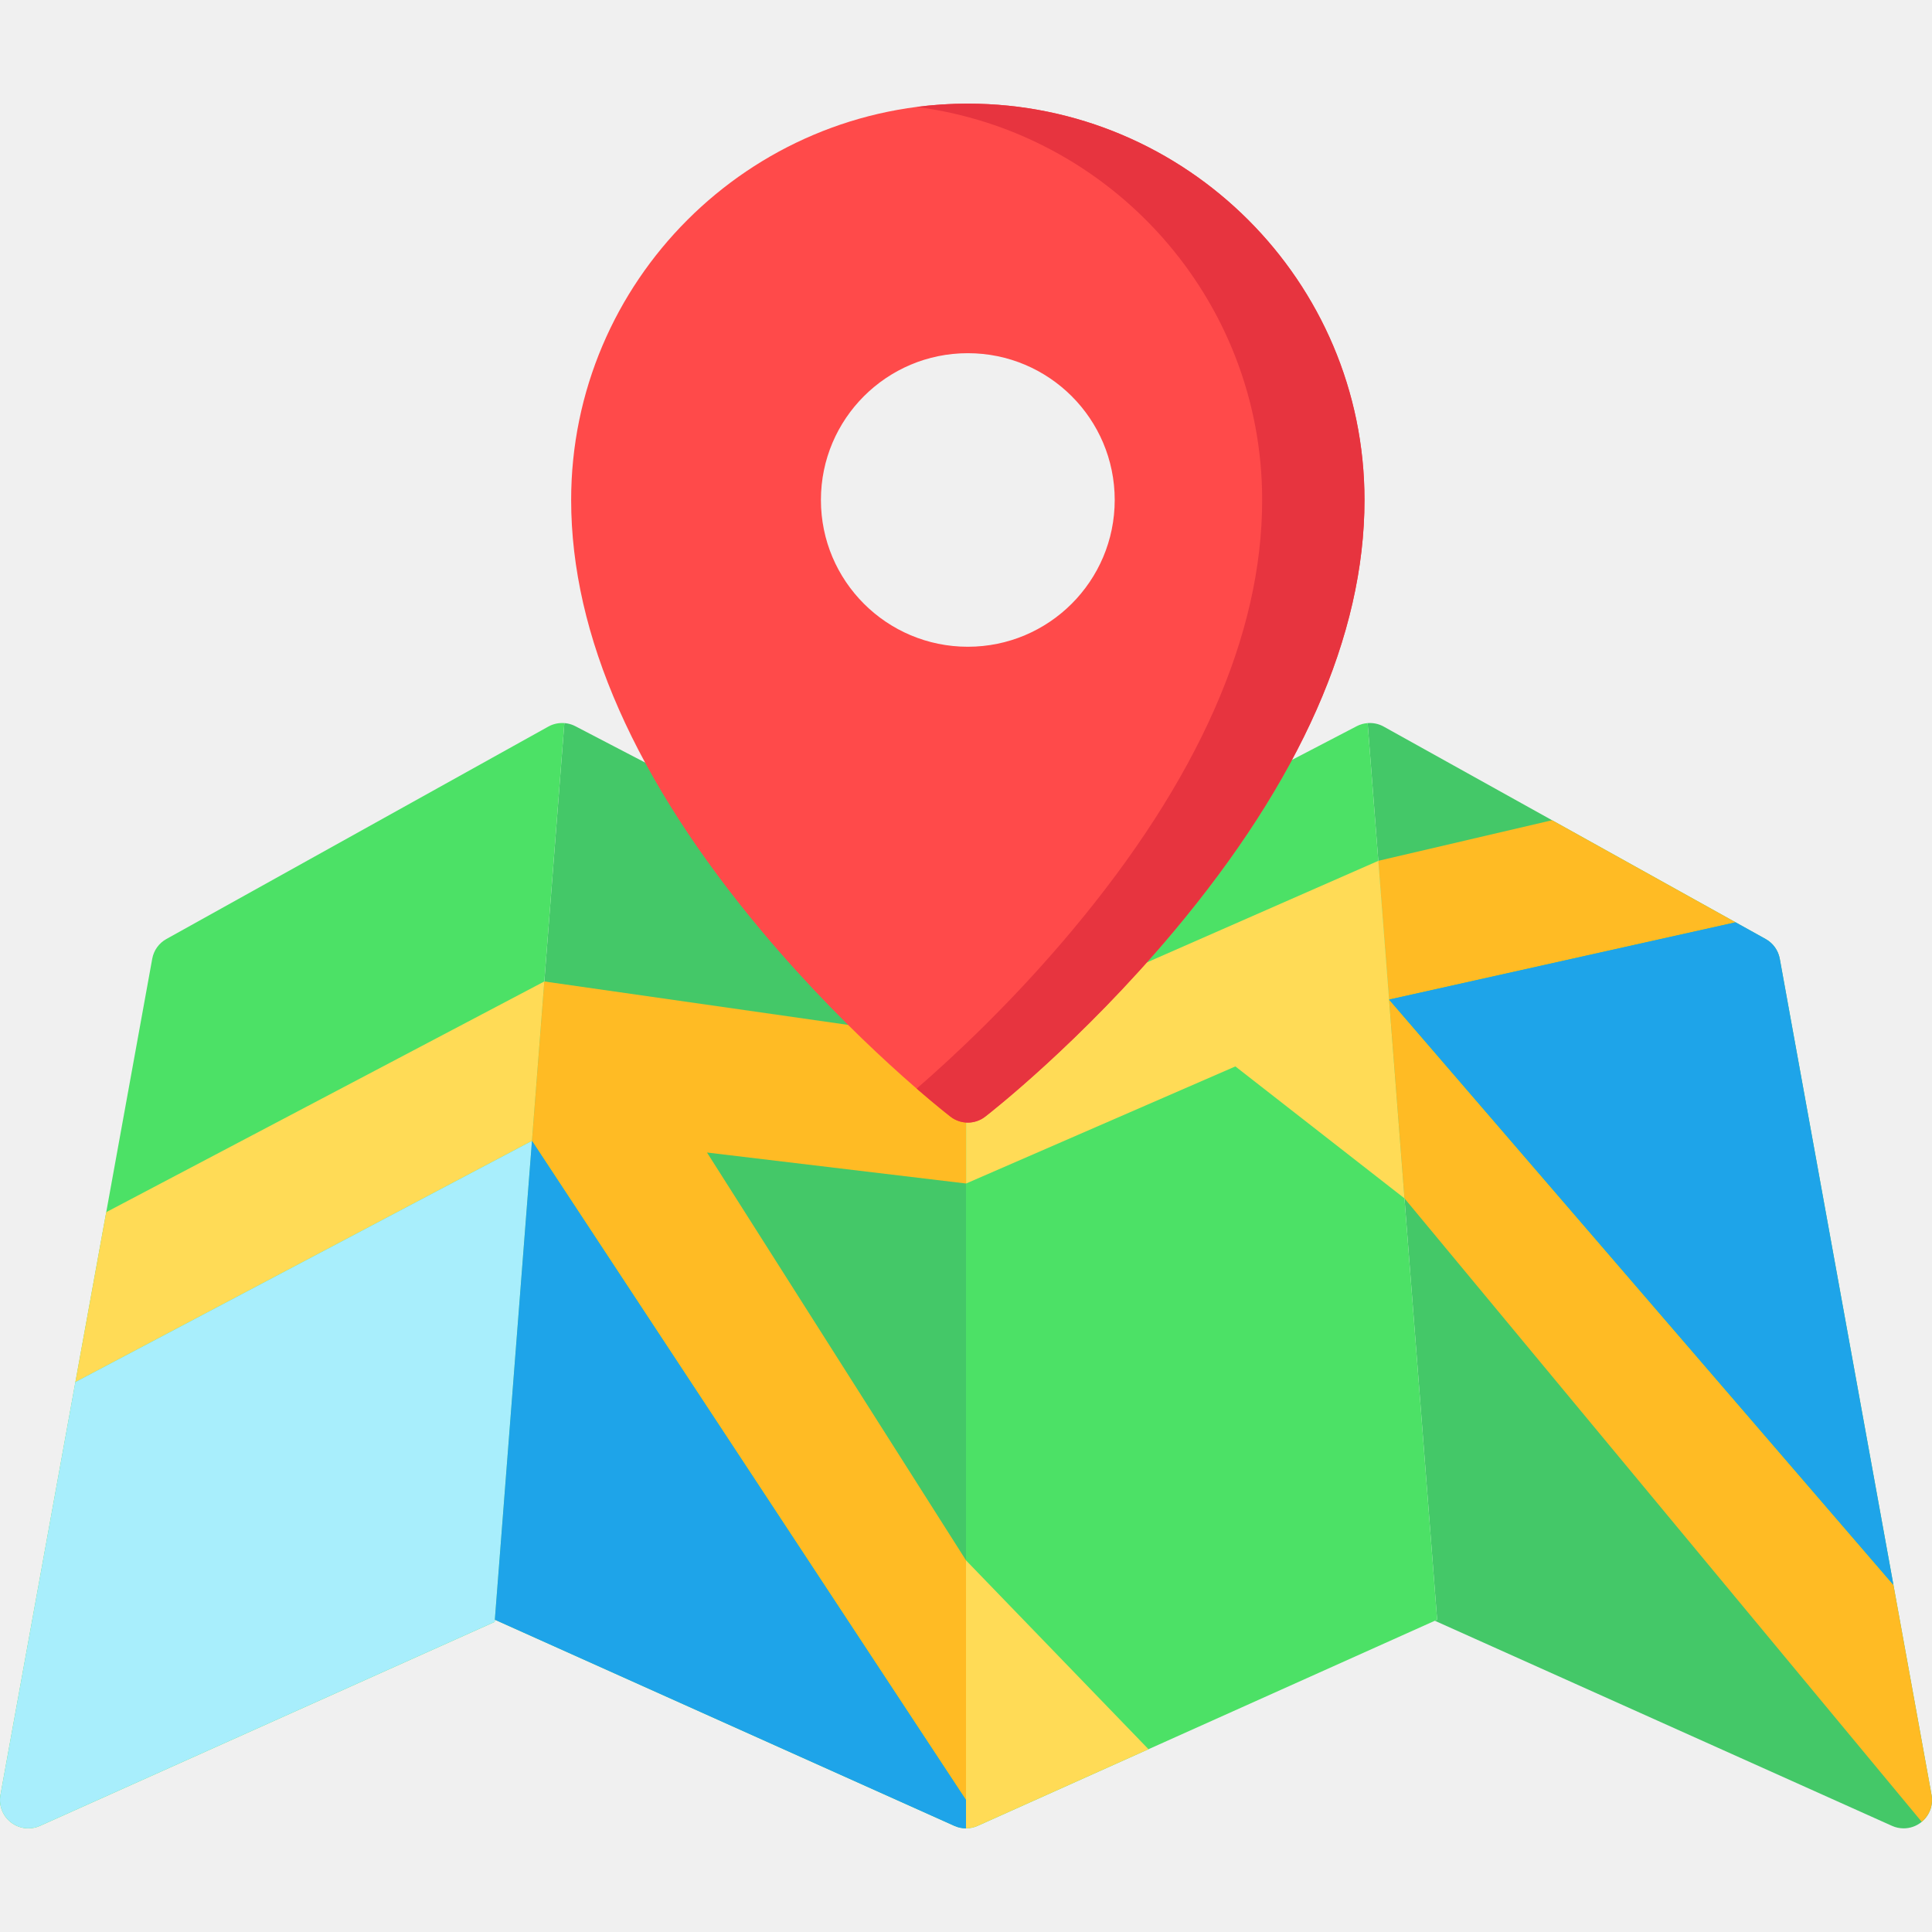
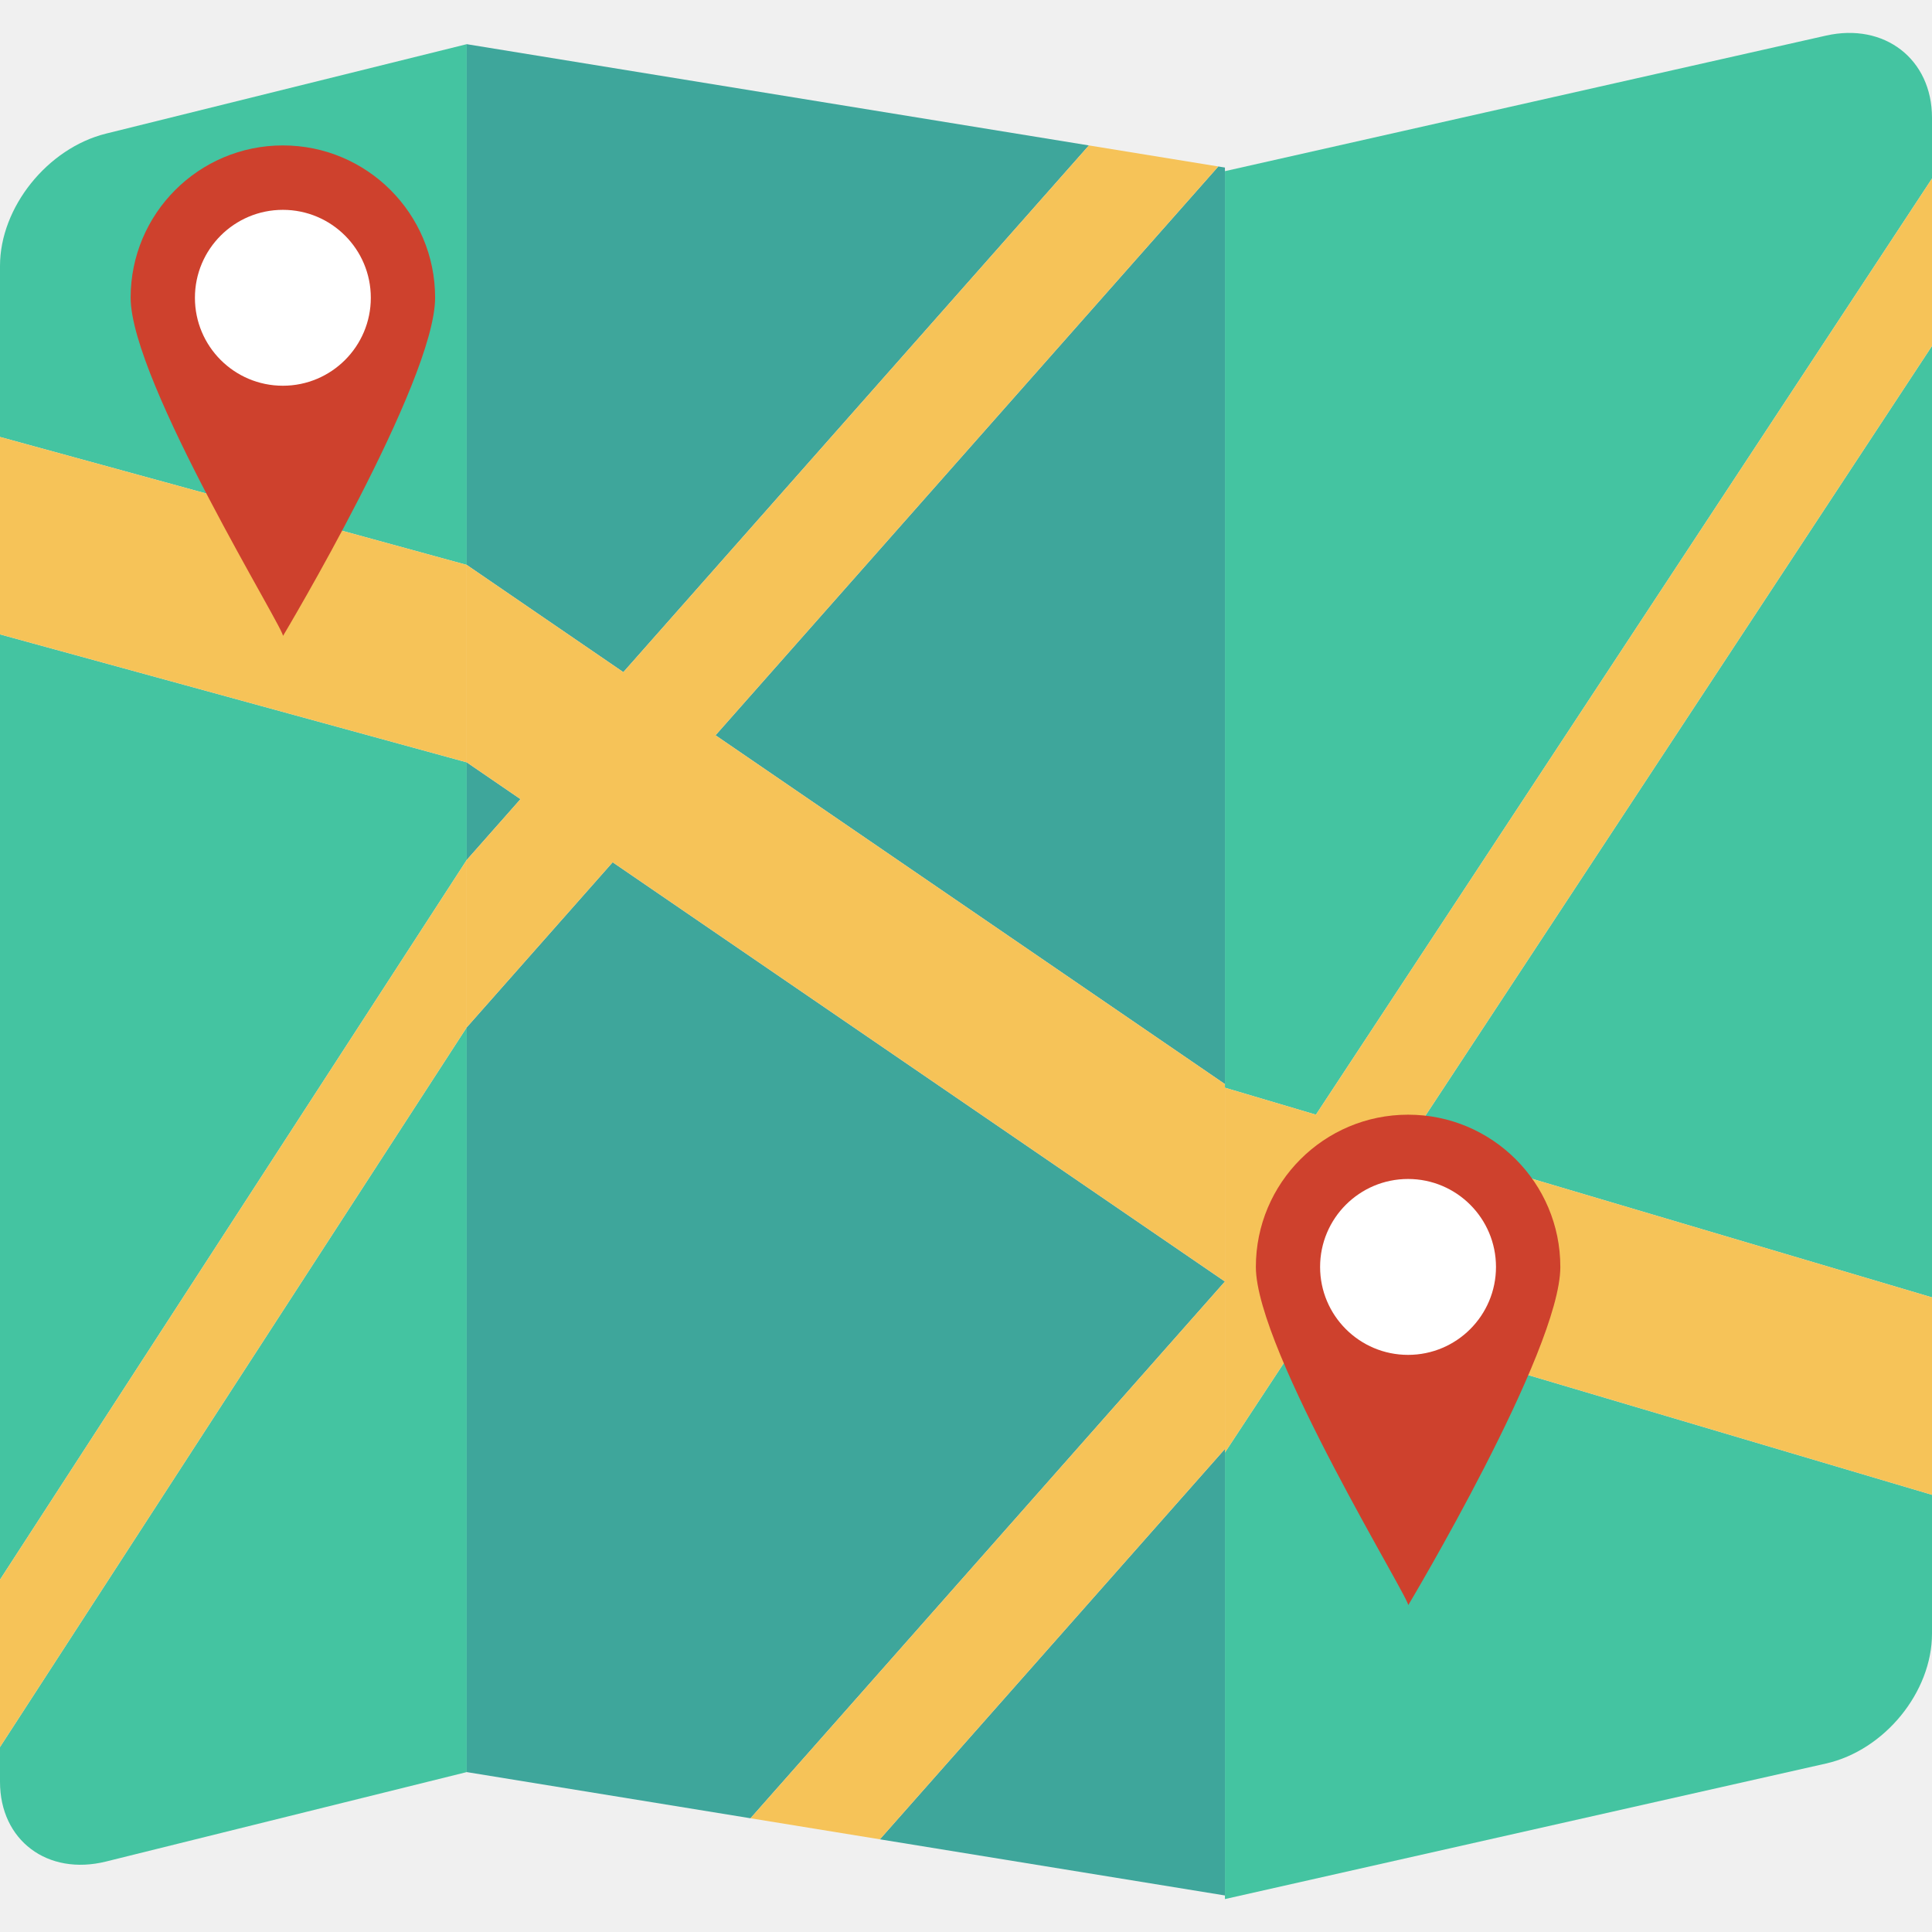
- <svg xmlns="http://www.w3.org/2000/svg" version="1.1" id="Capa_1" x="0px" y="0px" viewBox="0 0 511.999 511.999" style="enable-background:new 0 0 511.999 511.999;" xml:space="preserve">
+ <svg xmlns="http://www.w3.org/2000/svg" version="1.1" id="Capa_1" x="0px" y="0px" viewBox="0 0 468.293 468.293" style="enable-background:new 0 0 468.293 468.293;" xml:space="preserve">
  <g>
-     <path style="fill:#44C868;" d="M511.879,475.685l-40.224-221.611c-0.401-2.212-1.773-4.128-3.739-5.221l-101.242-56.31   c-1.314-0.732-2.787-1.023-4.234-0.911l18.419,237.608l-0.617,0.276l121.164,54.357c0.986,0.441,2.034,0.659,3.077,0.659   c1.651,0,3.287-0.543,4.632-1.596C511.313,481.22,512.376,478.428,511.879,475.685z" />
-     <path style="fill:#44C868;" d="M256,246.375l-103.545-53.931c-1.241-0.647-2.617-0.911-3.972-0.82   c0.359-0.022,0.72-0.02,1.078,0.008l-18.419,237.608l121.781,54.634c0.983,0.44,2.032,0.659,3.077,0.659l0,0V246.375z" />
+     <polygon style="fill:#44C4A1;" points="113.129,184.779 0,153.768 0,382.887 113.129,208.443  " />
+     <path style="fill:#44C4A1;" d="M113.129,10.709l-87.43,21.677C11.506,35.906,0,50.265,0,64.458v41.456l113.129,31.011V10.709z" />
+     <path style="fill:#44C4A1;" d="M442.594,8.632L296.907,41.487v222.16l22.055,6.54L468.293,43.27V28.536   C468.293,14.343,456.787,5.431,442.594,8.632z" />
+     <polygon style="fill:#44C4A1;" points="468.293,314.471 468.293,83.849 341.306,276.814  " />
+     <path style="fill:#44C4A1;" d="M296.907,352.08v108.232l145.687-32.855c14.193-3.201,25.699-17.302,25.699-31.495v-33.637   l-149.042-44.198L296.907,352.08z" />
+     <path style="fill:#44C4A1;" d="M0,423.466v8.418c0,14.193,11.506,22.846,25.699,19.327l87.43-21.677V249.023L0,423.466z" />
  </g>
  <g>
-     <path style="fill:#4CE166;" d="M149.56,191.633c-1.447-0.112-2.92,0.179-4.234,0.91l-101.243,56.31   c-1.966,1.093-3.338,3.008-3.739,5.221L0.121,475.685c-0.498,2.742,0.566,5.534,2.763,7.252c1.347,1.053,2.982,1.596,4.632,1.596   c1.043,0,2.092-0.217,3.077-0.659l120.504-54.061L149.56,191.633z" />
-     <path style="fill:#4CE166;" d="M362.439,191.628c-0.996,0.077-1.981,0.342-2.894,0.818L256,246.376v238.158c0,0,0,0,0.001,0   c1.045,0,2.095-0.218,3.077-0.659l121.781-54.634L362.439,191.628z" />
+     <polygon style="fill:#F6C358;" points="113.129,136.925 0,105.914 0,153.768 113.129,184.779  " />
+     <polygon style="fill:#F6C358;" points="113.129,208.443 0,382.887 0,423.466 113.129,249.023  " />
+     <polygon style="fill:#F6C358;" points="296.907,263.647 296.907,311.501 296.907,352.08 319.251,318.126 468.293,362.325    468.293,314.471 341.306,276.814 468.293,83.849 468.293,43.27 318.962,270.187  " />
  </g>
-   <polygon style="fill:#FFDB56;" points="28.154,321.233 19.983,366.252 140.977,302.346 143.786,266.107 144.252,260.097 " />
-   <path style="fill:#A8EEFC;" d="M142.066,288.294l-1.089,14.052L19.983,366.252L0.121,475.685c-0.498,2.742,0.566,5.534,2.763,7.252  c1.347,1.053,2.982,1.596,4.632,1.596c1.043,0,2.092-0.217,3.077-0.659l120.504-54.061L142.066,288.294L142.066,288.294z" />
  <g>
-     <polygon style="fill:#FFBB24;" points="256.03,276.08 144.252,260.097 140.977,302.346 256,477.025 256,413.507 187.363,305.429    256.03,313.642  " />
-     <polygon style="fill:#FFBB24;" points="459.946,244.421 411.311,217.37 365.269,228.128 365.845,235.564 368.119,264.898  " />
+     <polygon style="fill:#3EA69B;" points="113.129,184.779 113.129,208.443 126.159,193.702  " />
+     <polygon style="fill:#3EA69B;" points="151.091,162.921 263.941,35.249 113.129,10.709 113.129,136.925  " />
+     <polygon style="fill:#3EA69B;" points="173.434,178.222 296.907,262.772 296.907,40.612 295.3,40.351  " />
+     <polygon style="fill:#3EA69B;" points="213.269,445.828 296.907,459.437 296.907,351.205  " />
+     <polygon style="fill:#3EA69B;" points="296.907,310.626 148.503,209.003 113.129,249.023 113.129,429.534 181.912,440.726  " />
  </g>
-   <polygon style="fill:#FFDB56;" points="372.202,317.576 367.842,261.327 367.842,261.327 365.269,228.128 256.03,276.08   256.03,313.642 327.386,282.612 " />
-   <path style="fill:#FFBB24;" d="M511.879,475.685l-10.103-55.666L368.119,264.898l4.084,52.678l137.07,165.221  C511.357,481.07,512.364,478.358,511.879,475.685z" />
-   <path style="fill:#FF4A4A;" d="M256.481,27.465c-57.963,0-105.12,47.118-105.12,105.034c0,35.826,17.009,74.29,50.556,114.322  c24.639,29.403,48.943,48.314,49.966,49.105c1.354,1.047,2.976,1.57,4.599,1.57c1.622,0,3.245-0.523,4.599-1.57  c1.022-0.791,25.327-19.702,49.966-49.105c33.547-40.032,50.556-78.495,50.556-114.322  C361.601,74.583,314.444,27.465,256.481,27.465z M295.411,132.498c0,21.482-17.43,38.898-38.93,38.898  c-21.5,0-38.93-17.415-38.93-38.898s17.43-38.898,38.93-38.898C277.981,93.6,295.411,111.016,295.411,132.498z" />
-   <path style="fill:#E7343F;" d="M256.481,27.465c-4.594,0-9.119,0.298-13.559,0.872c51.583,6.667,91.562,50.836,91.562,104.162  c0,35.826-17.009,74.29-50.556,114.322c-15.845,18.908-31.54,33.467-41.005,41.669c5.254,4.552,8.596,7.154,8.96,7.436  c1.354,1.047,2.976,1.57,4.599,1.57c1.622,0,3.245-0.523,4.599-1.57c1.022-0.791,25.327-19.702,49.966-49.105  c33.547-40.032,50.556-78.495,50.556-114.322C361.601,74.583,314.444,27.465,256.481,27.465z" />
-   <path style="fill:#FFDB56;" d="M259.078,483.874l45.285-20.316L256,413.507v71.026c0,0,0,0,0.001,0  C257.046,484.533,258.095,484.316,259.078,483.874z" />
  <g>
-     <path style="fill:#1EA4E9;" d="M471.654,254.074c-0.401-2.212-1.773-4.128-3.739-5.221l-7.97-4.433l-91.827,20.477l0,0   l133.656,155.121L471.654,254.074z" />
-     <path style="fill:#1EA4E9;" d="M255.999,484.533C256,484.533,256,484.533,255.999,484.533v-7.508L140.977,302.346l-9.837,126.895   l121.781,54.634C253.904,484.316,254.953,484.533,255.999,484.533z" />
+     <polygon style="fill:#F6C358;" points="295.3,40.351 263.941,35.249 151.091,162.921 113.129,136.925 113.129,184.779    126.159,193.702 113.129,208.443 113.129,249.023 148.503,209.003 296.907,310.626 296.907,262.772 173.434,178.222  " />
+     <polygon style="fill:#F6C358;" points="213.269,445.828 296.907,351.205 296.907,310.626 181.912,440.726  " />
  </g>
+   <path style="fill:#CE412D;" d="M105.466,72.149c0,20.379-36.9,82.045-36.9,82.045c1.411,0-36.9-61.665-36.9-82.045  s16.521-36.9,36.9-36.9S105.466,51.769,105.466,72.149z" />
+   <circle style="fill:#FFFFFF;" cx="68.564" cy="72.18" r="21.317" />
+   <path style="fill:#CE412D;" d="M378.206,307.087c0,20.379-36.9,82.044-36.9,82.044c1.411,0-36.9-61.665-36.9-82.044  s16.521-36.9,36.9-36.9C361.686,270.187,378.206,286.708,378.206,307.087z" />
+   <circle style="fill:#FFFFFF;" cx="341.292" cy="307.088" r="21.317" />
  <g>
</g>
  <g>
</g>
  <g>
</g>
  <g>
</g>
  <g>
</g>
  <g>
</g>
  <g>
</g>
  <g>
</g>
  <g>
</g>
  <g>
</g>
  <g>
</g>
  <g>
</g>
  <g>
</g>
  <g>
</g>
  <g>
</g>
</svg>
